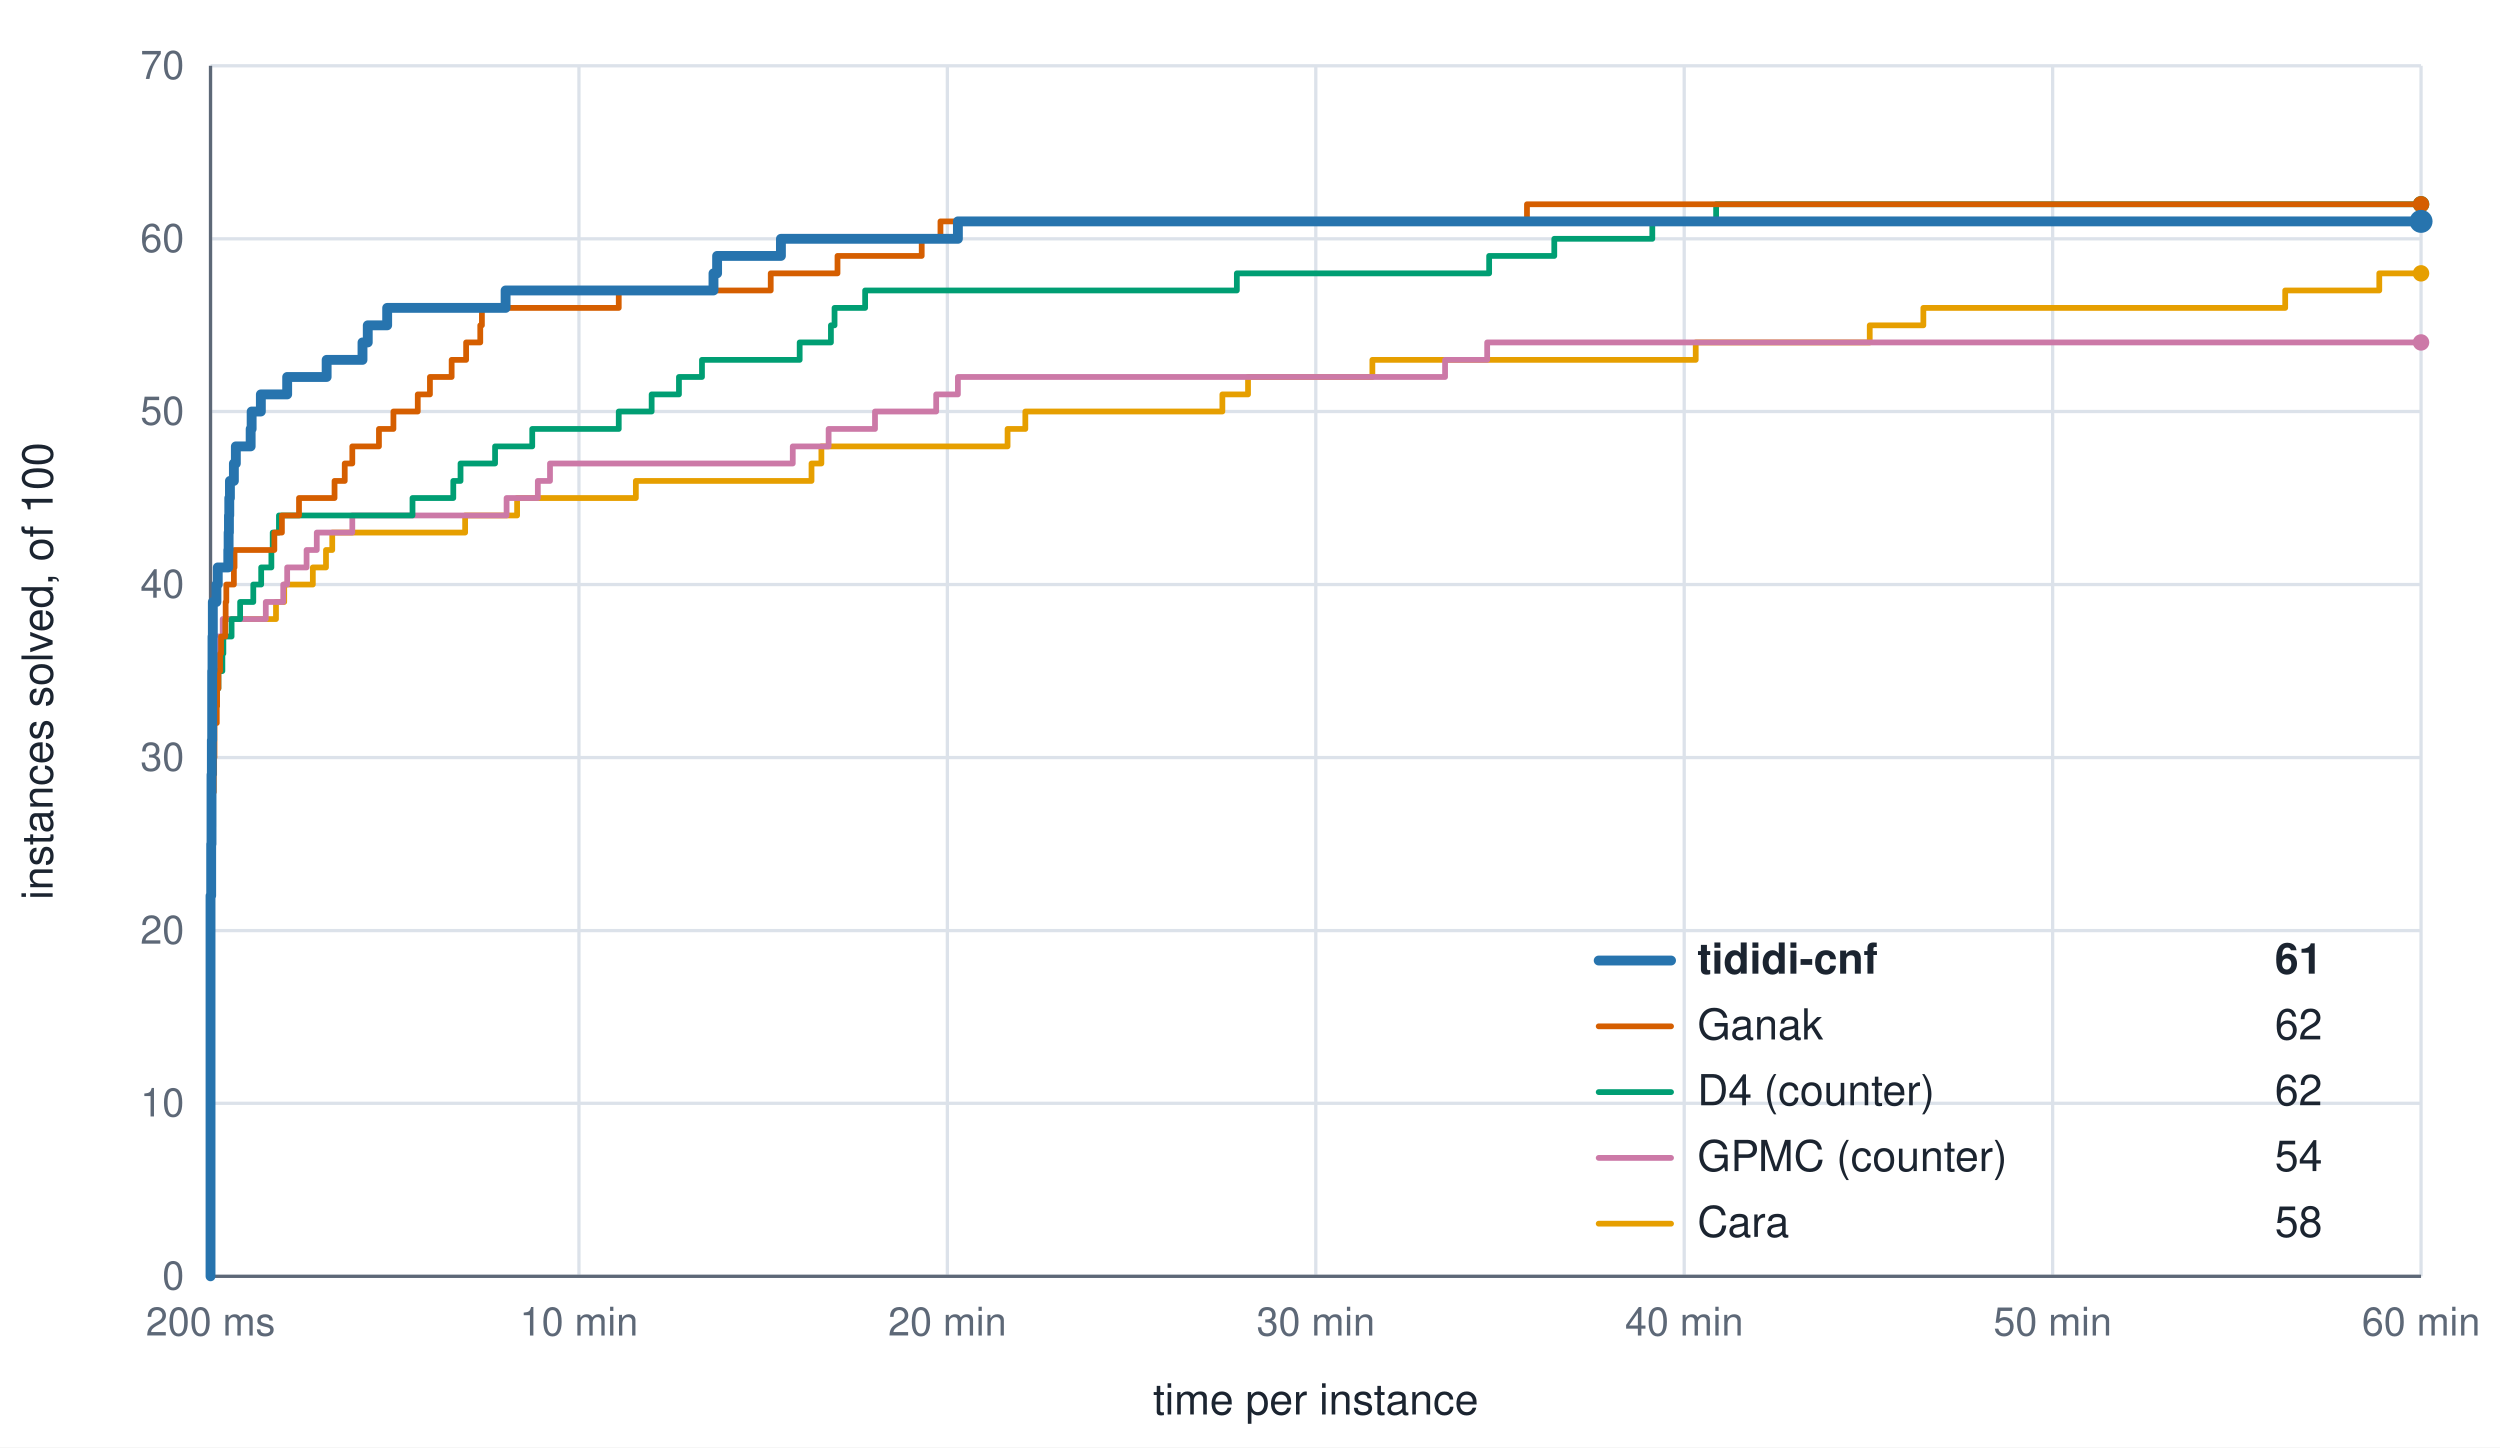
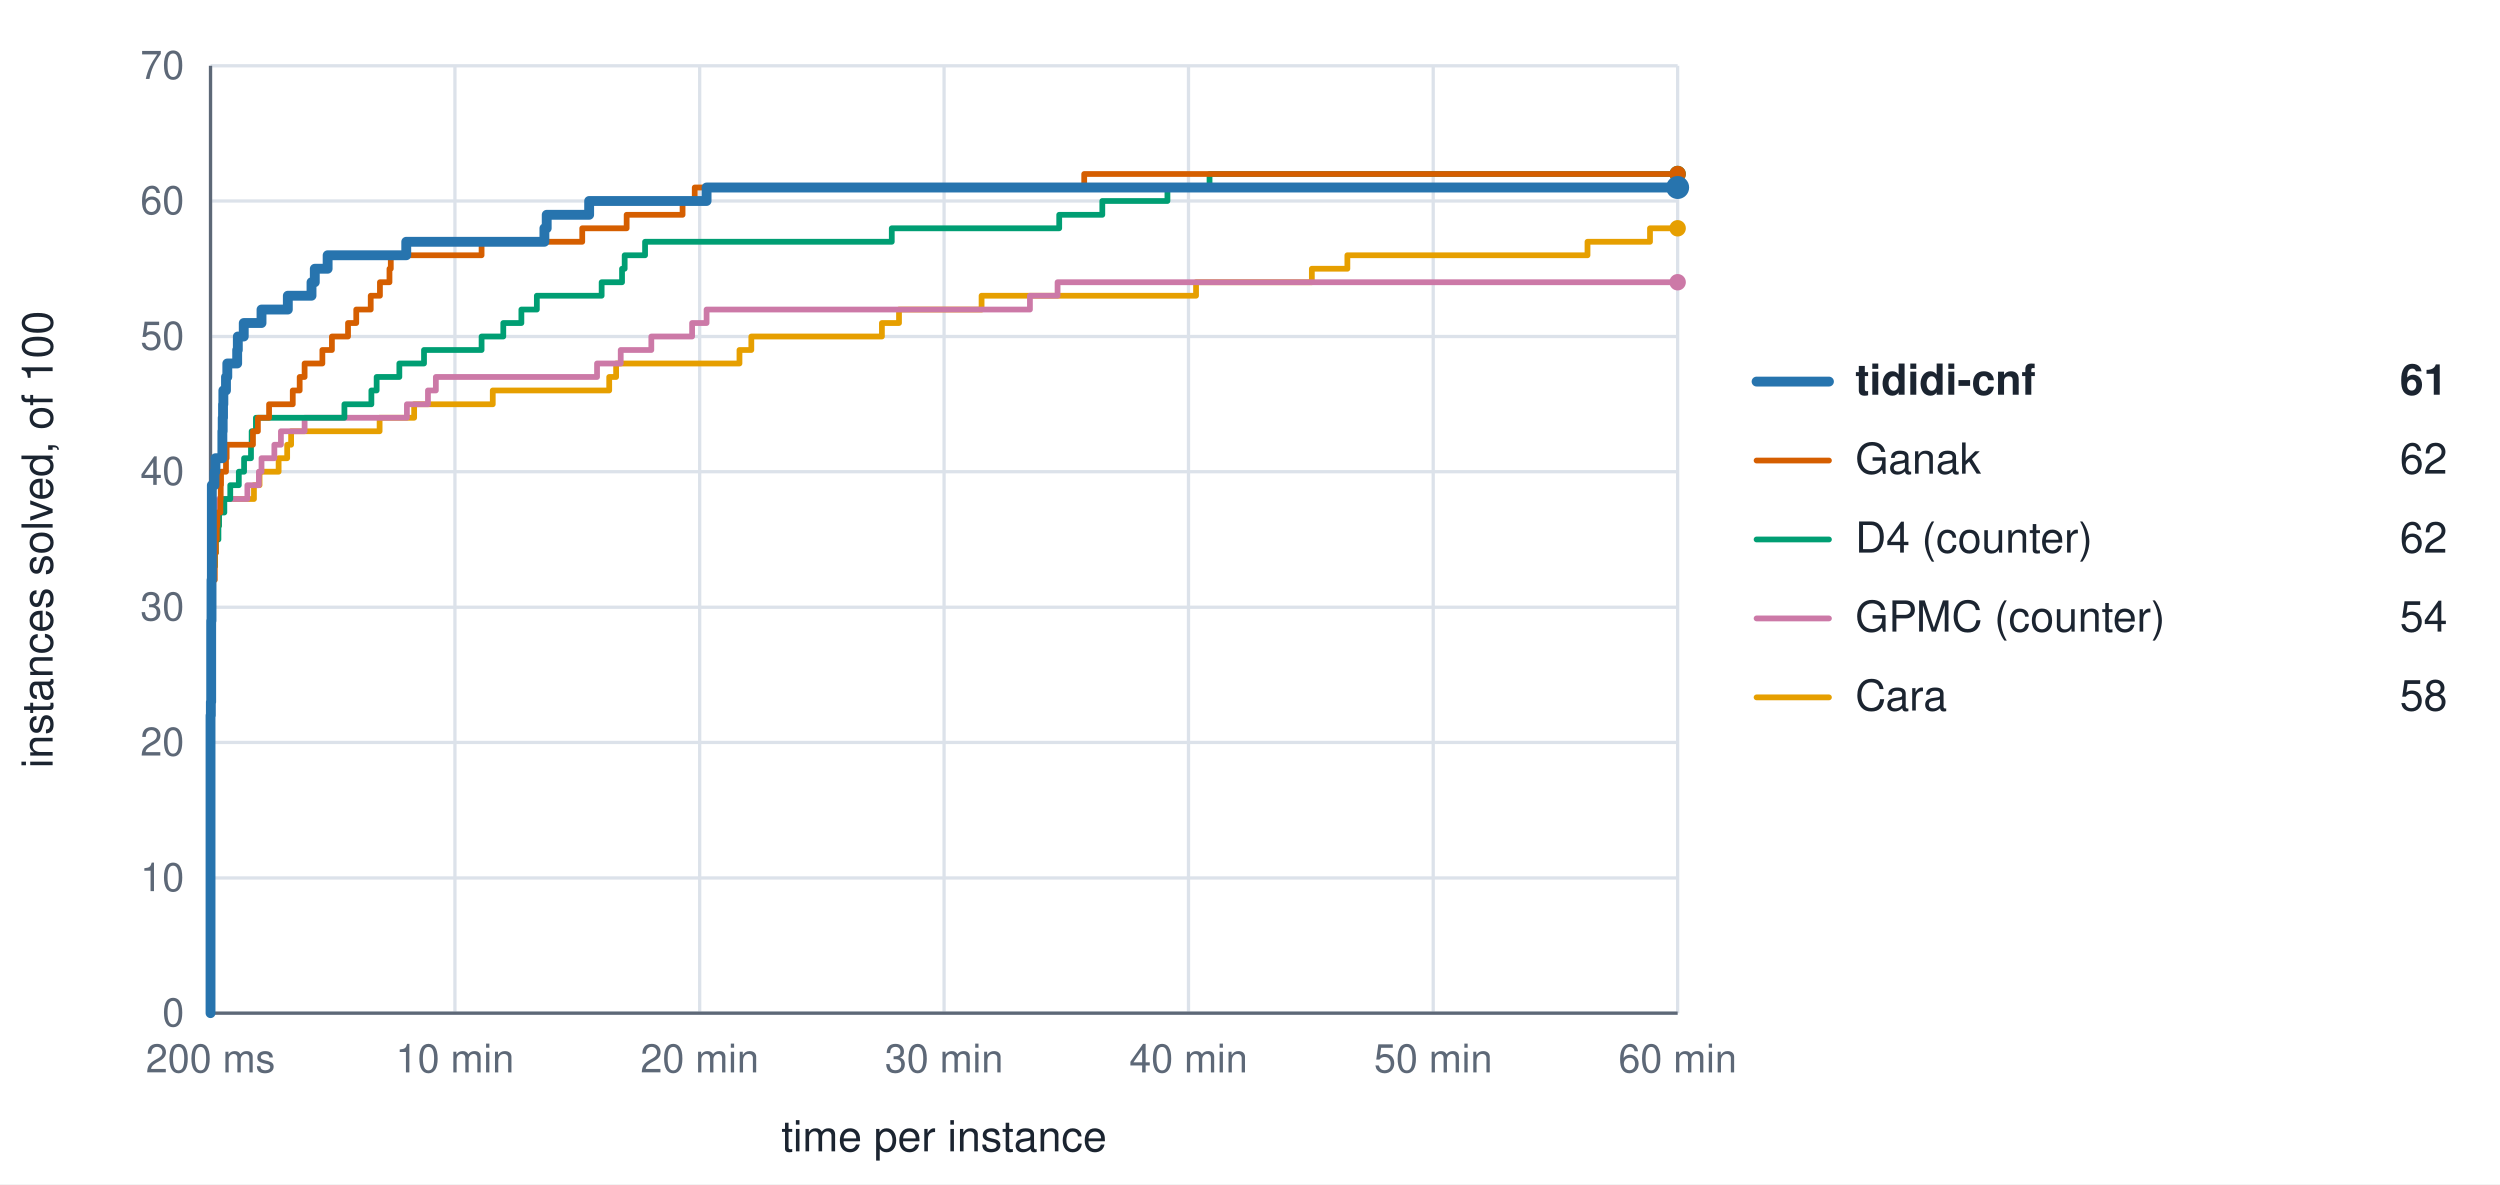
- <svg xmlns="http://www.w3.org/2000/svg" viewBox="0 0 760 440" width="760" height="440" role="img" aria-labelledby="t d" font-family="system-ui, -apple-system, Segoe UI, Helvetica, Arial, sans-serif">
+ <svg xmlns="http://www.w3.org/2000/svg" viewBox="0 0 760 360" width="760" height="360" role="img" aria-labelledby="t d" font-family="system-ui, -apple-system, Segoe UI, Helvetica, Arial, sans-serif">
  <style>
.canvas{fill:#fff}.ink{fill:#1b2430}.muted{fill:#5d6877}.grid{stroke:#dce2ea}.axis{stroke:#5d6877}.c0{stroke:#2774AE}.f0{fill:#2774AE}.c1{stroke:#D55E00}.f1{fill:#D55E00}.c2{stroke:#009E73}.f2{fill:#009E73}.c3{stroke:#CC79A7}.f3{fill:#CC79A7}.c4{stroke:#E69F00}.f4{fill:#E69F00}
@media (prefers-color-scheme: dark){.canvas{fill:#0d1117}.ink{fill:#e6edf3}.muted{fill:#9da7b3}.grid{stroke:#30363d}.axis{stroke:#9da7b3}.c0{stroke:#58A6FF}.f0{fill:#58A6FF}.c1{stroke:#F0884A}.f1{fill:#F0884A}.c2{stroke:#3FC59A}.f2{fill:#3FC59A}.c3{stroke:#E0A3C8}.f3{fill:#E0A3C8}.c4{stroke:#F2BE4A}.f4{fill:#F2BE4A}}
</style>
-   <rect class="canvas" width="760" height="440" />
-   <line class="grid" x1="64.0" x2="64.0" y1="20" y2="388" stroke-width="1" />
-   <text class="muted" x="64.0" y="406" font-size="12" text-anchor="middle">200 ms</text>
-   <line class="grid" x1="176.0" x2="176.0" y1="20" y2="388" stroke-width="1" />
-   <text class="muted" x="176.0" y="406" font-size="12" text-anchor="middle">10 min</text>
-   <line class="grid" x1="288.0" x2="288.0" y1="20" y2="388" stroke-width="1" />
-   <text class="muted" x="288.0" y="406" font-size="12" text-anchor="middle">20 min</text>
-   <line class="grid" x1="400.0" x2="400.0" y1="20" y2="388" stroke-width="1" />
-   <text class="muted" x="400.0" y="406" font-size="12" text-anchor="middle">30 min</text>
-   <line class="grid" x1="512.0" x2="512.0" y1="20" y2="388" stroke-width="1" />
-   <text class="muted" x="512.0" y="406" font-size="12" text-anchor="middle">40 min</text>
-   <line class="grid" x1="624.0" x2="624.0" y1="20" y2="388" stroke-width="1" />
-   <text class="muted" x="624.0" y="406" font-size="12" text-anchor="middle">50 min</text>
-   <line class="grid" x1="736.0" x2="736.0" y1="20" y2="388" stroke-width="1" />
-   <text class="muted" x="736.0" y="406" font-size="12" text-anchor="middle">60 min</text>
-   <line class="grid" x1="64" x2="736" y1="388.0" y2="388.0" stroke-width="1" />
-   <text class="muted" x="56" y="392.0" font-size="12" text-anchor="end">0</text>
-   <line class="grid" x1="64" x2="736" y1="335.4" y2="335.4" stroke-width="1" />
-   <text class="muted" x="56" y="339.4" font-size="12" text-anchor="end">10</text>
-   <line class="grid" x1="64" x2="736" y1="282.9" y2="282.9" stroke-width="1" />
-   <text class="muted" x="56" y="286.9" font-size="12" text-anchor="end">20</text>
-   <line class="grid" x1="64" x2="736" y1="230.3" y2="230.3" stroke-width="1" />
-   <text class="muted" x="56" y="234.3" font-size="12" text-anchor="end">30</text>
-   <line class="grid" x1="64" x2="736" y1="177.7" y2="177.7" stroke-width="1" />
-   <text class="muted" x="56" y="181.7" font-size="12" text-anchor="end">40</text>
-   <line class="grid" x1="64" x2="736" y1="125.1" y2="125.1" stroke-width="1" />
-   <text class="muted" x="56" y="129.1" font-size="12" text-anchor="end">50</text>
-   <line class="grid" x1="64" x2="736" y1="72.6" y2="72.6" stroke-width="1" />
-   <text class="muted" x="56" y="76.6" font-size="12" text-anchor="end">60</text>
-   <line class="grid" x1="64" x2="736" y1="20.0" y2="20.0" stroke-width="1" />
+   <rect class="canvas" width="760" height="360" />
+   <line class="grid" x1="64.0" x2="64.0" y1="20" y2="308" stroke-width="1" />
+   <text class="muted" x="64.0" y="326" font-size="12" text-anchor="middle">200 ms</text>
+   <line class="grid" x1="138.3" x2="138.3" y1="20" y2="308" stroke-width="1" />
+   <text class="muted" x="138.3" y="326" font-size="12" text-anchor="middle">10 min</text>
+   <line class="grid" x1="212.7" x2="212.7" y1="20" y2="308" stroke-width="1" />
+   <text class="muted" x="212.7" y="326" font-size="12" text-anchor="middle">20 min</text>
+   <line class="grid" x1="287.0" x2="287.0" y1="20" y2="308" stroke-width="1" />
+   <text class="muted" x="287.0" y="326" font-size="12" text-anchor="middle">30 min</text>
+   <line class="grid" x1="361.3" x2="361.3" y1="20" y2="308" stroke-width="1" />
+   <text class="muted" x="361.3" y="326" font-size="12" text-anchor="middle">40 min</text>
+   <line class="grid" x1="435.7" x2="435.7" y1="20" y2="308" stroke-width="1" />
+   <text class="muted" x="435.7" y="326" font-size="12" text-anchor="middle">50 min</text>
+   <line class="grid" x1="510.0" x2="510.0" y1="20" y2="308" stroke-width="1" />
+   <text class="muted" x="510.0" y="326" font-size="12" text-anchor="middle">60 min</text>
+   <line class="grid" x1="64" x2="510" y1="308.0" y2="308.0" stroke-width="1" />
+   <text class="muted" x="56" y="312.0" font-size="12" text-anchor="end">0</text>
+   <line class="grid" x1="64" x2="510" y1="266.9" y2="266.9" stroke-width="1" />
+   <text class="muted" x="56" y="270.9" font-size="12" text-anchor="end">10</text>
+   <line class="grid" x1="64" x2="510" y1="225.7" y2="225.7" stroke-width="1" />
+   <text class="muted" x="56" y="229.7" font-size="12" text-anchor="end">20</text>
+   <line class="grid" x1="64" x2="510" y1="184.6" y2="184.6" stroke-width="1" />
+   <text class="muted" x="56" y="188.6" font-size="12" text-anchor="end">30</text>
+   <line class="grid" x1="64" x2="510" y1="143.4" y2="143.4" stroke-width="1" />
+   <text class="muted" x="56" y="147.4" font-size="12" text-anchor="end">40</text>
+   <line class="grid" x1="64" x2="510" y1="102.3" y2="102.3" stroke-width="1" />
+   <text class="muted" x="56" y="106.3" font-size="12" text-anchor="end">50</text>
+   <line class="grid" x1="64" x2="510" y1="61.1" y2="61.1" stroke-width="1" />
+   <text class="muted" x="56" y="65.1" font-size="12" text-anchor="end">60</text>
+   <line class="grid" x1="64" x2="510" y1="20.0" y2="20.0" stroke-width="1" />
  <text class="muted" x="56" y="24.0" font-size="12" text-anchor="end">70</text>
-   <path class="axis" d="M64 20V388H736" fill="none" stroke-width="1" />
-   <text class="ink" x="400.0" y="430" font-size="13" text-anchor="middle">time per instance</text>
-   <text class="ink" transform="translate(16 204.0) rotate(-90)" font-size="13" text-anchor="middle">instances solved, of 100</text>
-   <polyline class="c4" points="64.0,388.0 64.0,388.0 64.0,382.7 64.0,382.7 64.0,377.5 64.0,377.5 64.0,372.2 64.0,372.2 64.0,367.0 64.0,367.0 64.0,361.7 64.0,361.7 64.0,356.5 64.0,356.5 64.0,351.2 64.0,351.2 64.0,345.9 64.0,345.9 64.0,340.7 64.0,340.7 64.0,335.4 64.0,335.4 64.0,330.2 64.0,330.2 64.0,324.9 64.0,324.9 64.0,319.7 64.0,319.7 64.0,314.4 64.0,314.4 64.0,309.1 64.0,309.1 64.0,303.9 64.0,303.9 64.0,298.6 64.0,298.6 64.0,293.4 64.0,293.4 64.0,288.1 64.0,288.1 64.0,282.9 64.0,282.9 64.0,277.6 64.3,277.6 64.3,272.3 64.3,272.3 64.3,267.1 64.3,267.1 64.3,261.8 64.3,261.8 64.3,256.6 64.3,256.6 64.3,251.3 64.4,251.3 64.4,246.1 64.7,246.1 64.7,240.8 64.7,240.8 64.7,235.5 64.8,235.5 64.8,230.3 64.9,230.3 64.9,225.0 65.0,225.0 65.0,219.8 65.1,219.8 65.1,214.5 66.0,214.5 66.0,209.3 66.2,209.3 66.2,204.0 67.2,204.0 67.2,198.7 67.7,198.7 67.7,193.5 68.3,193.5 68.3,188.2 83.9,188.2 83.9,183.0 86.4,183.0 86.4,177.7 95.1,177.7 95.1,172.5 99.1,172.5 99.1,167.2 101.0,167.2 101.0,161.9 141.4,161.9 141.4,156.7 157.2,156.7 157.2,151.4 193.3,151.4 193.3,146.2 246.7,146.2 246.7,140.9 249.7,140.9 249.7,135.7 306.3,135.7 306.3,130.4 311.7,130.4 311.7,125.1 371.6,125.1 371.6,119.9 379.4,119.9 379.4,114.6 417.2,114.6 417.2,109.4 515.5,109.4 515.5,104.1 568.4,104.1 568.4,98.9 584.7,98.9 584.7,93.6 694.7,93.6 694.7,88.3 723.3,88.3 723.3,83.1 736.0,83.1" fill="none" stroke-width="1.75" stroke-linejoin="round" stroke-linecap="round" />
-   <circle class="f4" cx="736.0" cy="83.1" r="2.5" />
-   <polyline class="c3" points="64.0,388.0 64.0,388.0 64.0,382.7 64.0,382.7 64.0,377.5 64.0,377.5 64.0,372.2 64.0,372.2 64.0,367.0 64.0,367.0 64.0,361.7 64.0,361.7 64.0,356.5 64.0,356.5 64.0,351.2 64.0,351.2 64.0,345.9 64.0,345.9 64.0,340.7 64.0,340.7 64.0,335.4 64.0,335.4 64.0,330.2 64.0,330.2 64.0,324.9 64.0,324.9 64.0,319.7 64.0,319.7 64.0,314.4 64.0,314.4 64.0,309.1 64.0,309.1 64.0,303.9 64.0,303.9 64.0,298.6 64.0,298.6 64.0,293.4 64.0,293.4 64.0,288.1 64.0,288.1 64.0,282.9 64.0,282.9 64.0,277.6 64.0,277.6 64.0,272.3 64.0,272.3 64.0,267.1 64.0,267.1 64.0,261.8 64.0,261.8 64.0,256.6 64.0,256.6 64.0,251.3 64.0,251.3 64.0,246.1 64.1,246.1 64.1,240.8 64.2,240.8 64.2,235.5 64.3,235.5 64.3,230.3 64.6,230.3 64.6,225.0 64.8,225.0 64.8,219.8 64.9,219.8 64.9,214.5 65.0,214.5 65.0,209.3 65.2,209.3 65.2,204.0 65.4,204.0 65.4,198.7 66.2,198.7 66.2,193.5 67.7,193.5 67.7,188.2 80.8,188.2 80.8,183.0 86.1,183.0 86.1,177.7 87.3,177.7 87.3,172.5 93.2,172.5 93.2,167.2 96.3,167.2 96.3,161.9 107.1,161.9 107.1,156.7 154.0,156.7 154.0,151.4 163.5,151.4 163.5,146.2 167.2,146.2 167.2,140.9 241.0,140.9 241.0,135.7 251.9,135.7 251.9,130.4 266.0,130.4 266.0,125.1 284.6,125.1 284.6,119.9 291.2,119.9 291.2,114.6 439.3,114.6 439.3,109.4 452.1,109.4 452.1,104.1 736.0,104.1" fill="none" stroke-width="1.75" stroke-linejoin="round" stroke-linecap="round" />
-   <circle class="f3" cx="736.0" cy="104.1" r="2.5" />
-   <polyline class="c2" points="64.0,388.0 64.0,388.0 64.0,382.7 64.0,382.7 64.0,377.5 64.0,377.5 64.0,372.2 64.0,372.2 64.0,367.0 64.0,367.0 64.0,361.7 64.0,361.7 64.0,356.5 64.0,356.5 64.0,351.2 64.0,351.2 64.0,345.9 64.0,345.9 64.0,340.7 64.0,340.7 64.0,335.4 64.0,335.4 64.0,330.2 64.0,330.2 64.0,324.9 64.0,324.9 64.0,319.7 64.0,319.7 64.0,314.4 64.0,314.4 64.0,309.1 64.0,309.1 64.0,303.9 64.0,303.9 64.0,298.6 64.0,298.6 64.0,293.4 64.0,293.4 64.0,288.1 64.0,288.1 64.0,282.9 64.0,282.9 64.0,277.6 64.0,277.6 64.0,272.3 64.1,272.3 64.1,267.1 64.1,267.1 64.1,261.8 64.1,261.8 64.1,256.6 64.1,256.6 64.1,251.3 64.1,251.3 64.1,246.1 64.5,246.1 64.5,240.8 64.5,240.8 64.5,235.5 64.6,235.5 64.6,230.3 64.8,230.3 64.8,225.0 64.9,225.0 64.9,219.8 65.3,219.8 65.3,214.5 66.0,214.5 66.0,209.3 66.4,209.3 66.4,204.0 67.6,204.0 67.6,198.7 67.9,198.7 67.9,193.5 70.4,193.5 70.4,188.2 73.0,188.2 73.0,183.0 77.0,183.0 77.0,177.7 79.4,177.7 79.4,172.5 82.5,172.5 82.5,167.2 82.9,167.2 82.9,161.9 84.8,161.9 84.8,156.7 125.4,156.7 125.4,151.4 137.8,151.4 137.8,146.2 140.0,146.2 140.0,140.9 150.5,140.9 150.5,135.7 161.8,135.7 161.8,130.4 188.1,130.4 188.1,125.1 198.1,125.1 198.1,119.9 206.4,119.9 206.4,114.6 213.4,114.6 213.4,109.4 243.1,109.4 243.1,104.1 252.6,104.1 252.6,98.9 253.7,98.9 253.7,93.6 263.0,93.6 263.0,88.3 376.0,88.3 376.0,83.1 452.7,83.1 452.7,77.8 472.5,77.8 472.5,72.6 502.3,72.6 502.3,67.3 521.7,67.3 521.7,62.1 736.0,62.1" fill="none" stroke-width="1.75" stroke-linejoin="round" stroke-linecap="round" />
-   <circle class="f2" cx="736.0" cy="62.1" r="2.5" />
-   <polyline class="c1" points="64.0,388.0 64.0,388.0 64.0,382.7 64.0,382.7 64.0,377.5 64.0,377.5 64.0,372.2 64.0,372.2 64.0,367.0 64.0,367.0 64.0,361.7 64.0,361.7 64.0,356.5 64.0,356.5 64.0,351.2 64.0,351.2 64.0,345.9 64.0,345.9 64.0,340.7 64.0,340.7 64.0,335.4 64.0,335.4 64.0,330.2 64.0,330.2 64.0,324.9 64.0,324.9 64.0,319.7 64.0,319.7 64.0,314.4 64.0,314.4 64.0,309.1 64.0,309.1 64.0,303.9 64.0,303.9 64.0,298.6 64.0,298.6 64.0,293.4 64.0,293.4 64.0,288.1 64.0,288.1 64.0,282.9 64.1,282.9 64.1,277.6 64.1,277.6 64.1,272.3 64.6,272.3 64.6,267.1 64.6,267.1 64.6,261.8 64.7,261.8 64.7,256.6 64.7,256.6 64.7,251.3 64.8,251.3 64.8,246.1 64.8,246.1 64.8,240.8 65.0,240.8 65.0,235.5 65.1,235.5 65.1,230.3 65.2,230.3 65.2,225.0 65.2,225.0 65.2,219.8 65.9,219.8 65.9,214.5 66.0,214.5 66.0,209.3 66.4,209.3 66.4,204.0 66.9,204.0 66.9,198.7 67.2,198.7 67.2,193.5 68.5,193.5 68.5,188.2 68.6,188.2 68.6,183.0 68.8,183.0 68.8,177.7 71.1,177.7 71.1,172.5 71.3,172.5 71.3,167.2 83.4,167.2 83.4,161.9 85.7,161.9 85.7,156.7 90.9,156.7 90.9,151.4 101.7,151.4 101.7,146.2 104.8,146.2 104.8,140.9 107.1,140.9 107.1,135.7 115.2,135.7 115.2,130.4 119.6,130.4 119.6,125.1 127.0,125.1 127.0,119.9 130.7,119.9 130.7,114.6 137.3,114.6 137.3,109.4 141.7,109.4 141.7,104.1 146.0,104.1 146.0,98.9 146.5,98.9 146.5,93.6 188.1,93.6 188.1,88.3 234.3,88.3 234.3,83.1 254.6,83.1 254.6,77.8 280.2,77.8 280.2,72.6 285.9,72.6 285.9,67.3 464.2,67.3 464.2,62.1 736.0,62.1" fill="none" stroke-width="1.75" stroke-linejoin="round" stroke-linecap="round" />
-   <circle class="f1" cx="736.0" cy="62.1" r="2.5" />
-   <polyline class="c0" points="64.0,388.0 64.0,388.0 64.0,382.7 64.0,382.7 64.0,377.5 64.0,377.5 64.0,372.2 64.0,372.2 64.0,367.0 64.0,367.0 64.0,361.7 64.0,361.7 64.0,356.5 64.0,356.5 64.0,351.2 64.0,351.2 64.0,345.9 64.0,345.9 64.0,340.7 64.0,340.7 64.0,335.4 64.0,335.4 64.0,330.2 64.0,330.2 64.0,324.9 64.0,324.9 64.0,319.7 64.0,319.7 64.0,314.4 64.0,314.4 64.0,309.1 64.0,309.1 64.0,303.9 64.0,303.9 64.0,298.6 64.0,298.6 64.0,293.4 64.0,293.4 64.0,288.1 64.0,288.1 64.0,282.9 64.0,282.9 64.0,277.6 64.0,277.6 64.0,272.3 64.2,272.3 64.2,267.1 64.2,267.1 64.2,261.8 64.2,261.8 64.2,256.6 64.3,256.6 64.3,251.3 64.3,251.3 64.3,246.1 64.3,246.1 64.3,240.8 64.3,240.8 64.3,235.5 64.4,235.5 64.4,230.3 64.4,230.3 64.4,225.0 64.5,225.0 64.5,219.8 64.5,219.8 64.5,214.5 64.5,214.5 64.5,209.3 64.5,209.3 64.5,204.0 64.6,204.0 64.6,198.7 64.6,198.7 64.6,193.5 64.7,193.5 64.7,188.2 64.7,188.2 64.7,183.0 65.8,183.0 65.8,177.7 66.2,177.7 66.2,172.5 69.4,172.5 69.4,167.2 69.5,167.2 69.5,161.9 69.6,161.9 69.6,156.7 69.7,156.7 69.7,151.4 69.9,151.4 69.9,146.2 71.1,146.2 71.1,140.9 71.7,140.9 71.7,135.7 76.2,135.7 76.2,130.4 76.5,130.4 76.5,125.1 79.3,125.1 79.3,119.9 87.3,119.9 87.3,114.6 99.3,114.6 99.3,109.4 110.2,109.4 110.2,104.1 111.8,104.1 111.8,98.9 117.7,98.9 117.7,93.6 153.7,93.6 153.7,88.3 216.9,88.3 216.9,83.1 218.0,83.1 218.0,77.8 237.4,77.8 237.4,72.6 291.2,72.6 291.2,67.3 736.0,67.3" fill="none" stroke-width="3" stroke-linejoin="round" stroke-linecap="round" />
-   <circle class="f0" cx="736.0" cy="67.3" r="3.5" />
-   <line class="c0" x1="486" x2="508" y1="292" y2="292" stroke-width="3" stroke-linecap="round" />
-   <text class="ink" x="516" y="296" font-size="13" font-weight="600">tididi-cnf</text>
-   <text class="ink" x="706" y="296" font-size="13" text-anchor="end" font-weight="600">61</text>
-   <line class="c1" x1="486" x2="508" y1="312" y2="312" stroke-width="1.75" stroke-linecap="round" />
-   <text class="ink" x="516" y="316" font-size="13">Ganak</text>
-   <text class="ink" x="706" y="316" font-size="13" text-anchor="end">62</text>
-   <line class="c2" x1="486" x2="508" y1="332" y2="332" stroke-width="1.75" stroke-linecap="round" />
-   <text class="ink" x="516" y="336" font-size="13">D4 (counter)</text>
-   <text class="ink" x="706" y="336" font-size="13" text-anchor="end">62</text>
-   <line class="c3" x1="486" x2="508" y1="352" y2="352" stroke-width="1.75" stroke-linecap="round" />
-   <text class="ink" x="516" y="356" font-size="13">GPMC (counter)</text>
-   <text class="ink" x="706" y="356" font-size="13" text-anchor="end">54</text>
-   <line class="c4" x1="486" x2="508" y1="372" y2="372" stroke-width="1.75" stroke-linecap="round" />
-   <text class="ink" x="516" y="376" font-size="13">Cara</text>
-   <text class="ink" x="706" y="376" font-size="13" text-anchor="end">58</text>
+   <path class="axis" d="M64 20V308H510" fill="none" stroke-width="1" />
+   <text class="ink" x="287.0" y="350" font-size="13" text-anchor="middle">time per instance</text>
+   <text class="ink" transform="translate(16 164.0) rotate(-90)" font-size="13" text-anchor="middle">instances solved, of 100</text>
+   <polyline class="c4" points="64.0,308.0 64.0,308.0 64.0,303.9 64.0,303.9 64.0,299.8 64.0,299.8 64.0,295.7 64.0,295.7 64.0,291.5 64.0,291.5 64.0,287.4 64.0,287.4 64.0,283.3 64.0,283.3 64.0,279.2 64.0,279.2 64.0,275.1 64.0,275.1 64.0,271.0 64.0,271.0 64.0,266.9 64.0,266.9 64.0,262.7 64.0,262.7 64.0,258.6 64.0,258.6 64.0,254.5 64.0,254.5 64.0,250.4 64.0,250.4 64.0,246.3 64.0,246.3 64.0,242.2 64.0,242.2 64.0,238.1 64.0,238.1 64.0,233.9 64.0,233.9 64.0,229.8 64.0,229.8 64.0,225.7 64.0,225.7 64.0,221.6 64.2,221.6 64.2,217.5 64.2,217.5 64.2,213.4 64.2,213.4 64.2,209.3 64.2,209.3 64.2,205.1 64.2,205.1 64.2,201.0 64.2,201.0 64.2,196.9 64.5,196.9 64.5,192.8 64.5,192.8 64.5,188.7 64.5,188.7 64.5,184.6 64.6,184.6 64.6,180.5 64.7,180.5 64.7,176.3 64.7,176.3 64.7,172.2 65.3,172.2 65.3,168.1 65.5,168.1 65.5,164.0 66.1,164.0 66.1,159.9 66.5,159.9 66.5,155.8 66.9,155.8 66.9,151.7 77.2,151.7 77.2,147.5 78.9,147.5 78.9,143.4 84.7,143.4 84.7,139.3 87.3,139.3 87.3,135.2 88.5,135.2 88.5,131.1 115.4,131.1 115.4,127.0 125.9,127.0 125.9,122.9 149.8,122.9 149.8,118.7 185.2,118.7 185.2,114.6 187.3,114.6 187.3,110.5 224.8,110.5 224.8,106.4 228.4,106.4 228.4,102.3 268.1,102.3 268.1,98.2 273.3,98.2 273.3,94.1 298.4,94.1 298.4,89.9 363.6,89.9 363.6,85.8 398.8,85.8 398.8,81.7 409.6,81.7 409.6,77.6 482.6,77.6 482.6,73.5 501.6,73.5 501.6,69.4 510.0,69.4" fill="none" stroke-width="1.75" stroke-linejoin="round" stroke-linecap="round" />
+   <circle class="f4" cx="510.0" cy="69.4" r="2.5" />
+   <polyline class="c3" points="64.0,308.0 64.0,308.0 64.0,303.9 64.0,303.9 64.0,299.8 64.0,299.8 64.0,295.7 64.0,295.7 64.0,291.5 64.0,291.5 64.0,287.4 64.0,287.4 64.0,283.3 64.0,283.3 64.0,279.2 64.0,279.2 64.0,275.1 64.0,275.1 64.0,271.0 64.0,271.0 64.0,266.9 64.0,266.9 64.0,262.7 64.0,262.7 64.0,258.6 64.0,258.6 64.0,254.5 64.0,254.5 64.0,250.4 64.0,250.4 64.0,246.3 64.0,246.3 64.0,242.2 64.0,242.2 64.0,238.1 64.0,238.1 64.0,233.9 64.0,233.9 64.0,229.8 64.0,229.8 64.0,225.7 64.0,225.7 64.0,221.6 64.0,221.6 64.0,217.5 64.0,217.5 64.0,213.4 64.0,213.4 64.0,209.3 64.0,209.3 64.0,205.1 64.0,205.1 64.0,201.0 64.0,201.0 64.0,196.9 64.1,196.9 64.1,192.8 64.1,192.8 64.1,188.7 64.2,188.7 64.2,184.6 64.4,184.6 64.4,180.5 64.5,180.5 64.5,176.3 64.6,176.3 64.6,172.2 64.7,172.2 64.7,168.1 64.8,168.1 64.8,164.0 64.9,164.0 64.9,159.9 65.5,159.9 65.5,155.8 66.5,155.8 66.5,151.7 75.2,151.7 75.2,147.5 78.7,147.5 78.7,143.4 79.5,143.4 79.5,139.3 83.4,139.3 83.4,135.2 85.4,135.2 85.4,131.1 92.6,131.1 92.6,127.0 123.7,127.0 123.7,122.9 130.1,122.9 130.1,118.7 132.5,118.7 132.5,114.6 181.5,114.6 181.5,110.5 188.7,110.5 188.7,106.4 198.0,106.4 198.0,102.3 210.4,102.3 210.4,98.2 214.8,98.2 214.8,94.1 313.1,94.1 313.1,89.9 321.5,89.9 321.5,85.8 510.0,85.8" fill="none" stroke-width="1.75" stroke-linejoin="round" stroke-linecap="round" />
+   <circle class="f3" cx="510.0" cy="85.8" r="2.5" />
+   <polyline class="c2" points="64.0,308.0 64.0,308.0 64.0,303.9 64.0,303.9 64.0,299.8 64.0,299.8 64.0,295.7 64.0,295.7 64.0,291.5 64.0,291.5 64.0,287.4 64.0,287.4 64.0,283.3 64.0,283.3 64.0,279.2 64.0,279.2 64.0,275.1 64.0,275.1 64.0,271.0 64.0,271.0 64.0,266.9 64.0,266.9 64.0,262.7 64.0,262.7 64.0,258.6 64.0,258.6 64.0,254.5 64.0,254.5 64.0,250.4 64.0,250.4 64.0,246.3 64.0,246.3 64.0,242.2 64.0,242.2 64.0,238.1 64.0,238.1 64.0,233.9 64.0,233.9 64.0,229.8 64.0,229.8 64.0,225.7 64.0,225.7 64.0,221.6 64.0,221.6 64.0,217.5 64.0,217.5 64.0,213.4 64.0,213.4 64.0,209.3 64.0,209.3 64.0,205.1 64.0,205.1 64.0,201.0 64.1,201.0 64.1,196.9 64.3,196.9 64.3,192.8 64.3,192.8 64.3,188.7 64.4,188.7 64.4,184.6 64.5,184.6 64.5,180.5 64.6,180.5 64.6,176.3 64.8,176.3 64.8,172.2 65.3,172.2 65.3,168.1 65.6,168.1 65.6,164.0 66.4,164.0 66.4,159.9 66.6,159.9 66.6,155.8 68.2,155.8 68.2,151.7 70.0,151.7 70.0,147.5 72.6,147.5 72.6,143.4 74.2,143.4 74.2,139.3 76.3,139.3 76.3,135.2 76.5,135.2 76.5,131.1 77.8,131.1 77.8,127.0 104.7,127.0 104.7,122.9 112.9,122.9 112.9,118.7 114.5,118.7 114.5,114.6 121.4,114.6 121.4,110.5 128.9,110.5 128.9,106.4 146.4,106.4 146.4,102.3 153.0,102.3 153.0,98.2 158.5,98.2 158.5,94.1 163.2,94.1 163.2,89.9 182.9,89.9 182.9,85.8 189.1,85.8 189.1,81.7 189.9,81.7 189.9,77.6 196.1,77.6 196.1,73.5 271.1,73.5 271.1,69.4 322.0,69.4 322.0,65.3 335.1,65.3 335.1,61.1 354.9,61.1 354.9,57.0 367.7,57.0 367.7,52.9 510.0,52.9" fill="none" stroke-width="1.75" stroke-linejoin="round" stroke-linecap="round" />
+   <circle class="f2" cx="510.0" cy="52.9" r="2.5" />
+   <polyline class="c1" points="64.0,308.0 64.0,308.0 64.0,303.9 64.0,303.9 64.0,299.8 64.0,299.8 64.0,295.7 64.0,295.7 64.0,291.5 64.0,291.5 64.0,287.4 64.0,287.4 64.0,283.3 64.0,283.3 64.0,279.2 64.0,279.2 64.0,275.1 64.0,275.1 64.0,271.0 64.0,271.0 64.0,266.9 64.0,266.9 64.0,262.7 64.0,262.7 64.0,258.6 64.0,258.6 64.0,254.5 64.0,254.5 64.0,250.4 64.0,250.4 64.0,246.3 64.0,246.3 64.0,242.2 64.0,242.2 64.0,238.1 64.0,238.1 64.0,233.9 64.0,233.9 64.0,229.8 64.0,229.8 64.0,225.7 64.0,225.7 64.0,221.6 64.1,221.6 64.1,217.5 64.4,217.5 64.4,213.4 64.4,213.4 64.4,209.3 64.5,209.3 64.5,205.1 64.5,205.1 64.5,201.0 64.5,201.0 64.5,196.9 64.5,196.9 64.5,192.8 64.7,192.8 64.7,188.7 64.7,188.7 64.7,184.6 64.8,184.6 64.8,180.5 64.8,180.5 64.8,176.3 65.3,176.3 65.3,172.2 65.3,172.2 65.3,168.1 65.6,168.1 65.6,164.0 65.9,164.0 65.9,159.9 66.1,159.9 66.1,155.8 67.0,155.8 67.0,151.7 67.1,151.7 67.1,147.5 67.2,147.5 67.2,143.4 68.7,143.4 68.7,139.3 68.9,139.3 68.9,135.2 76.9,135.2 76.9,131.1 78.4,131.1 78.4,127.0 81.8,127.0 81.8,122.9 89.0,122.9 89.0,118.7 91.1,118.7 91.1,114.6 92.6,114.6 92.6,110.5 98.0,110.5 98.0,106.4 100.9,106.4 100.9,102.3 105.8,102.3 105.8,98.2 108.3,98.2 108.3,94.1 112.7,94.1 112.7,89.9 115.5,89.9 115.5,85.8 118.4,85.8 118.4,81.7 118.8,81.7 118.8,77.6 146.4,77.6 146.4,73.5 177.0,73.5 177.0,69.4 190.5,69.4 190.5,65.3 207.5,65.3 207.5,61.1 211.2,61.1 211.2,57.0 329.6,57.0 329.6,52.9 510.0,52.9" fill="none" stroke-width="1.75" stroke-linejoin="round" stroke-linecap="round" />
+   <circle class="f1" cx="510.0" cy="52.9" r="2.5" />
+   <polyline class="c0" points="64.0,308.0 64.0,308.0 64.0,303.9 64.0,303.9 64.0,299.8 64.0,299.8 64.0,295.7 64.0,295.7 64.0,291.5 64.0,291.5 64.0,287.4 64.0,287.4 64.0,283.3 64.0,283.3 64.0,279.2 64.0,279.2 64.0,275.1 64.0,275.1 64.0,271.0 64.0,271.0 64.0,266.9 64.0,266.9 64.0,262.7 64.0,262.7 64.0,258.6 64.0,258.6 64.0,254.5 64.0,254.5 64.0,250.4 64.0,250.4 64.0,246.3 64.0,246.3 64.0,242.2 64.0,242.2 64.0,238.1 64.0,238.1 64.0,233.9 64.0,233.9 64.0,229.8 64.0,229.8 64.0,225.7 64.0,225.7 64.0,221.6 64.0,221.6 64.0,217.5 64.1,217.5 64.1,213.4 64.2,213.4 64.2,209.3 64.2,209.3 64.2,205.1 64.2,205.1 64.2,201.0 64.2,201.0 64.2,196.9 64.2,196.9 64.2,192.8 64.2,192.8 64.2,188.7 64.3,188.7 64.3,184.6 64.3,184.6 64.3,180.5 64.3,180.5 64.3,176.3 64.4,176.3 64.4,172.2 64.4,172.2 64.4,168.1 64.4,168.1 64.4,164.0 64.4,164.0 64.4,159.9 64.4,159.9 64.4,155.8 64.4,155.8 64.4,151.7 64.4,151.7 64.4,147.5 65.2,147.5 65.2,143.4 65.5,143.4 65.5,139.3 67.6,139.3 67.6,135.2 67.6,135.2 67.6,131.1 67.7,131.1 67.7,127.0 67.8,127.0 67.8,122.9 67.9,122.9 67.9,118.7 68.7,118.7 68.7,114.6 69.1,114.6 69.1,110.5 72.1,110.5 72.1,106.4 72.3,106.4 72.3,102.3 74.1,102.3 74.1,98.2 79.5,98.2 79.5,94.1 87.5,94.1 87.5,89.9 94.7,89.9 94.7,85.8 95.7,85.8 95.7,81.7 99.6,81.7 99.6,77.6 123.5,77.6 123.5,73.5 165.5,73.5 165.5,69.4 166.2,69.4 166.2,65.3 179.1,65.3 179.1,61.1 214.8,61.1 214.8,57.0 510.0,57.0" fill="none" stroke-width="3" stroke-linejoin="round" stroke-linecap="round" />
+   <circle class="f0" cx="510.0" cy="57.0" r="3.5" />
+   <line class="c0" x1="534" x2="556" y1="116.0" y2="116.0" stroke-width="3" stroke-linecap="round" />
+   <text class="ink" x="564" y="120.0" font-size="13" font-weight="600">tididi-cnf</text>
+   <text class="ink" x="744" y="120.0" font-size="13" text-anchor="end" font-weight="600">61</text>
+   <line class="c1" x1="534" x2="556" y1="140.0" y2="140.0" stroke-width="1.75" stroke-linecap="round" />
+   <text class="ink" x="564" y="144.0" font-size="13">Ganak</text>
+   <text class="ink" x="744" y="144.0" font-size="13" text-anchor="end">62</text>
+   <line class="c2" x1="534" x2="556" y1="164.0" y2="164.0" stroke-width="1.75" stroke-linecap="round" />
+   <text class="ink" x="564" y="168.0" font-size="13">D4 (counter)</text>
+   <text class="ink" x="744" y="168.0" font-size="13" text-anchor="end">62</text>
+   <line class="c3" x1="534" x2="556" y1="188.0" y2="188.0" stroke-width="1.75" stroke-linecap="round" />
+   <text class="ink" x="564" y="192.0" font-size="13">GPMC (counter)</text>
+   <text class="ink" x="744" y="192.0" font-size="13" text-anchor="end">54</text>
+   <line class="c4" x1="534" x2="556" y1="212.0" y2="212.0" stroke-width="1.75" stroke-linecap="round" />
+   <text class="ink" x="564" y="216.0" font-size="13">Cara</text>
+   <text class="ink" x="744" y="216.0" font-size="13" text-anchor="end">58</text>
</svg>
